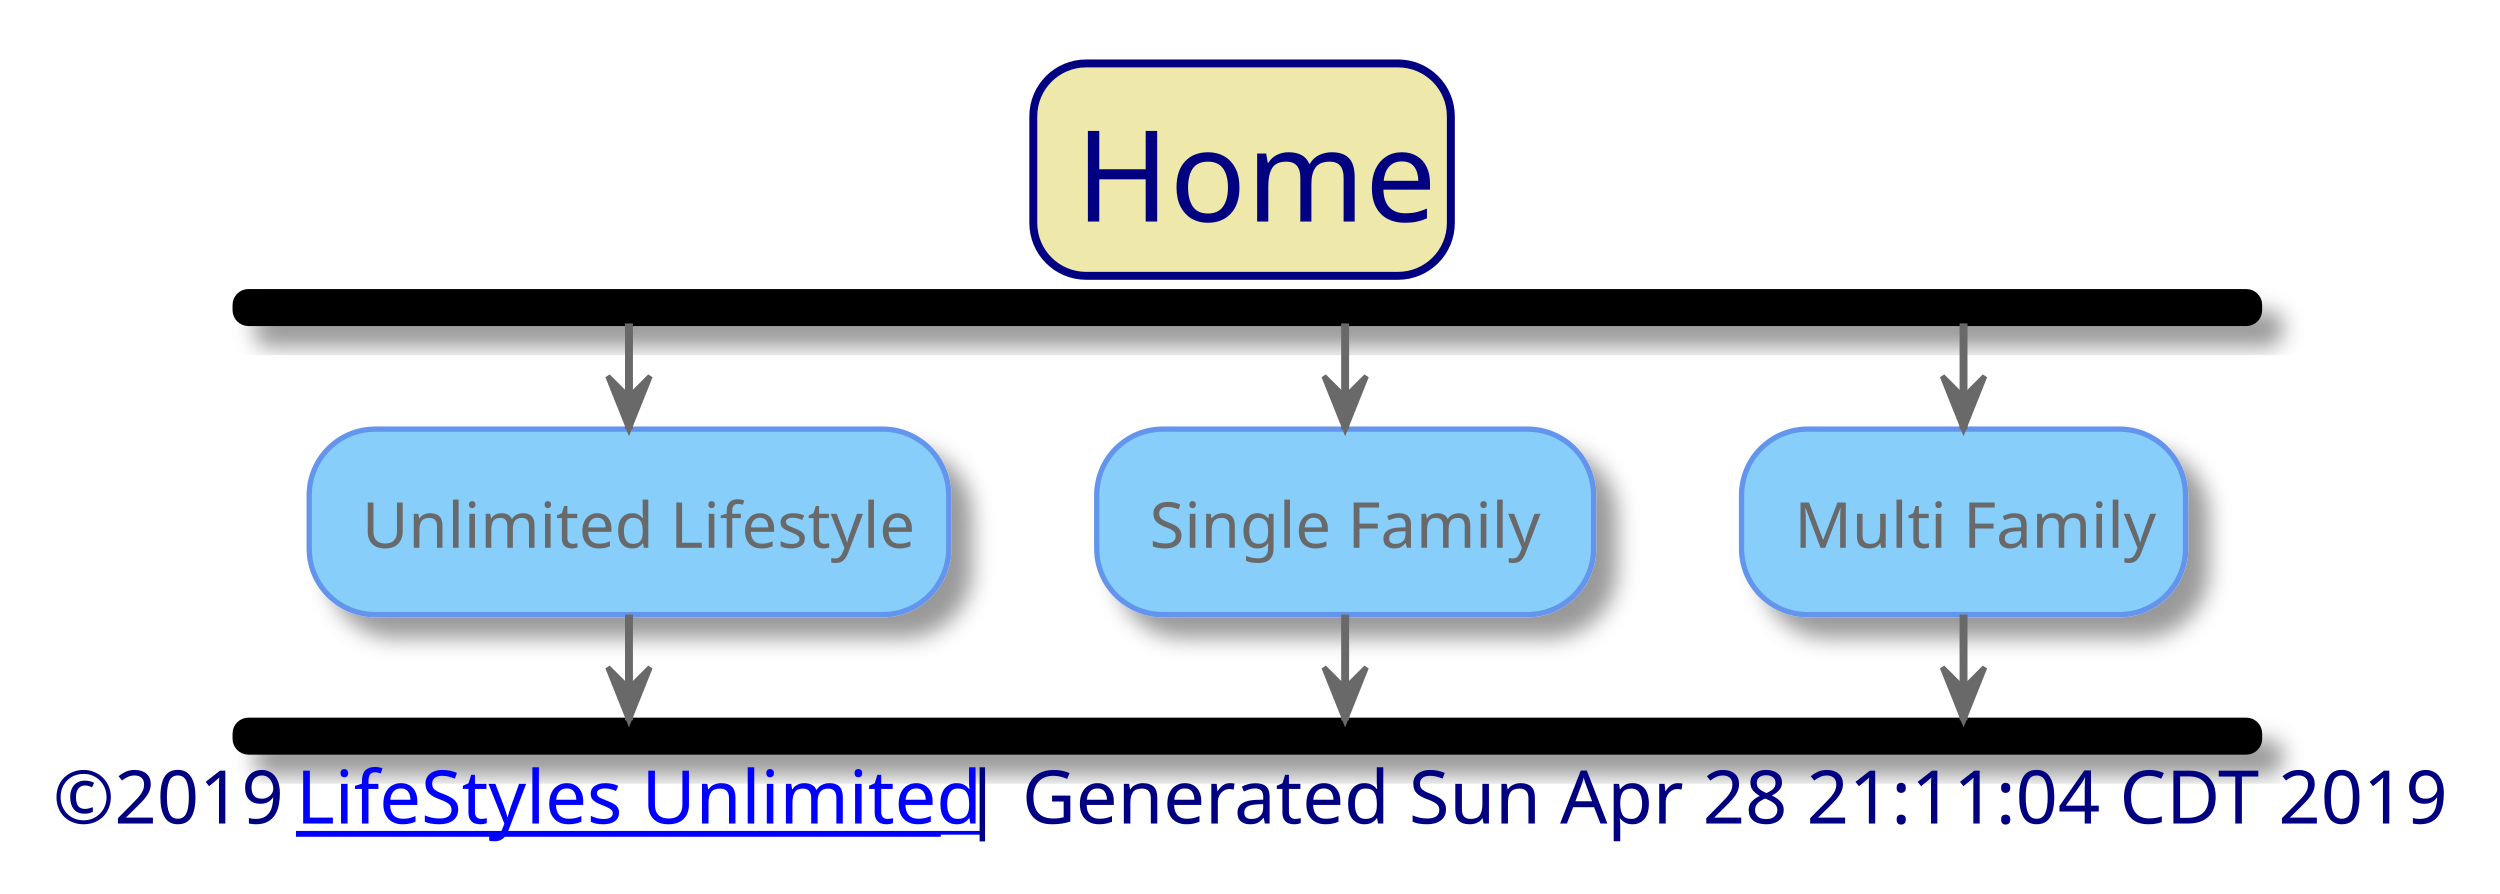
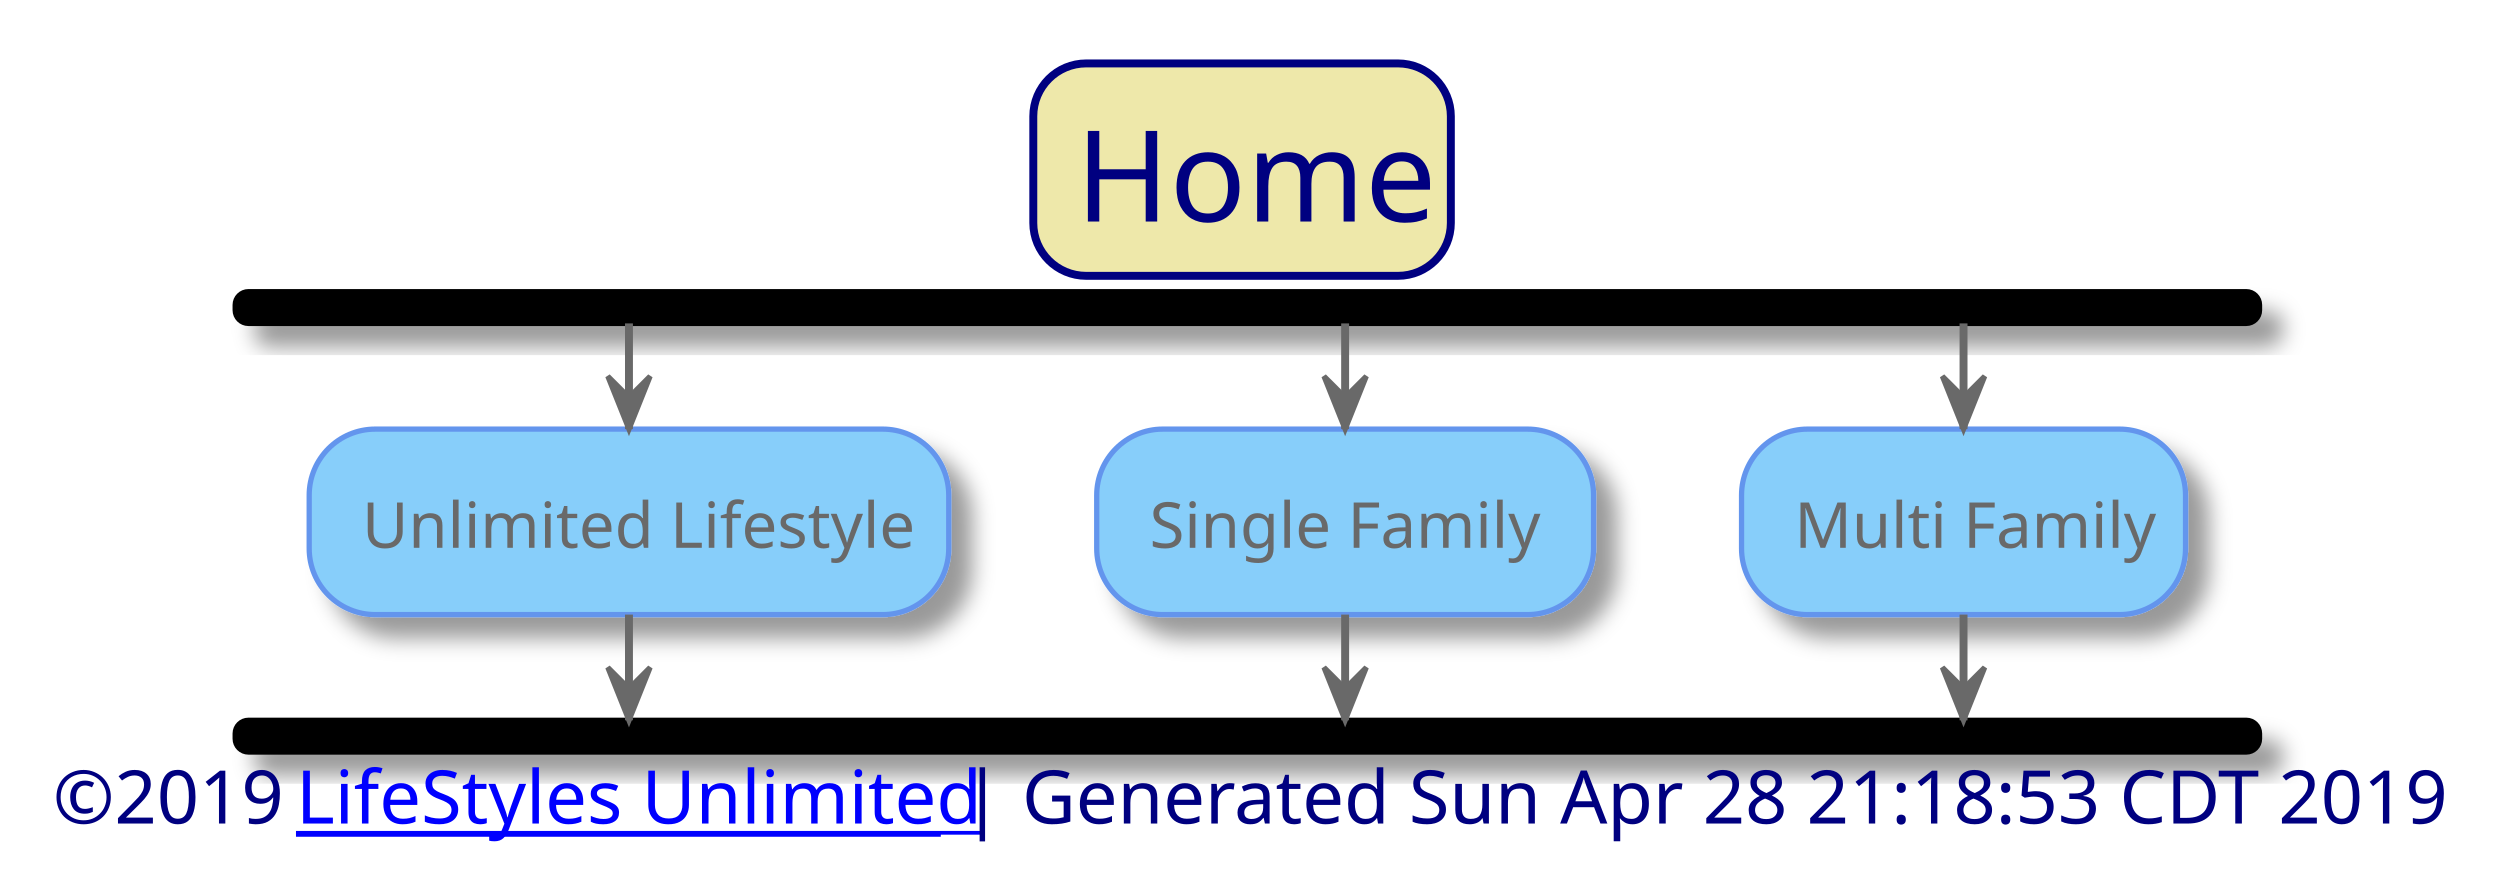
<svg xmlns="http://www.w3.org/2000/svg" xmlns:xlink="http://www.w3.org/1999/xlink" contentScriptType="application/ecmascript" contentStyleType="text/css" height="169px" preserveAspectRatio="none" style="width:473px;height:169px;" version="1.1" viewBox="0 0 473 169" width="473px" zoomAndPan="magnify">
  <defs>
    <style type="text/css">path:hover { stroke: #0000FF !important;}</style>
-     <filter height="300%" id="fjn6xr09mi29q" width="300%" x="-1" y="-1">
+     <filter height="300%" id="fhnktfgc7iw7j" width="300%" x="-1" y="-1">
      <feGaussianBlur result="blurOut" stdDeviation="2.0" />
      <feColorMatrix in="blurOut" result="blurOut2" type="matrix" values="0 0 0 0 0 0 0 0 0 0 0 0 0 0 0 0 0 0 .4 0" />
      <feOffset dx="4.0" dy="4.0" in="blurOut2" result="blurOut3" />
      <feBlend in="SourceGraphic" in2="blurOut3" mode="normal" />
    </filter>
  </defs>
  <g>
    <rect fill="#EEE8AA" height="40.188" rx="10" ry="10" style="stroke: #000080; stroke-width: 1.5;" width="79" x="195.5" y="12" />
    <text fill="#000080" font-family="sans-serif" font-size="24" lengthAdjust="spacingAndGlyphs" textLength="63" x="203.5" y="41.914">Home</text>
-     <rect fill="#000000" filter="url(#fjn6xr09mi29q)" height="6" rx="2.5" ry="2.5" style="stroke: #000000; stroke-width: 1.0;" width="383" x="44.5" y="55.188" />
+     <rect fill="#000000" filter="url(#fhnktfgc7iw7j)" height="6" rx="2.5" ry="2.5" style="stroke: #000000; stroke-width: 1.0;" width="383" x="44.5" y="55.188" />
    <a target="_top" xlink:actuate="onRequest" xlink:href="unlimited-lifestyle/index.svg?sanitize=true" xlink:show="new" xlink:title="unlimited-lifestyle/index.svg?sanitize=true" xlink:type="simple">
-       <rect fill="#87CEFA" filter="url(#fjn6xr09mi29q)" height="35.094" rx="12.5" ry="12.5" style="stroke: #6495ED; stroke-width: 1.0;" width="121" x="58.5" y="81.188" />
+       <rect fill="#87CEFA" filter="url(#fhnktfgc7iw7j)" height="35.094" rx="12.5" ry="12.5" style="stroke: #6495ED; stroke-width: 1.0;" width="121" x="58.5" y="81.188" />
      <text fill="#696969" font-family="sans-serif" font-size="12" lengthAdjust="spacingAndGlyphs" textLength="101" x="68.5" y="103.644">Unlimited Lifestyle</text>
    </a>
    <a target="_top" xlink:actuate="onRequest" xlink:href="single-family/index.svg?sanitize=true" xlink:show="new" xlink:title="single-family/index.svg?sanitize=true" xlink:type="simple">
-       <rect fill="#87CEFA" filter="url(#fjn6xr09mi29q)" height="35.094" rx="12.5" ry="12.5" style="stroke: #6495ED; stroke-width: 1.0;" width="94" x="207.5" y="81.188" />
+       <rect fill="#87CEFA" filter="url(#fhnktfgc7iw7j)" height="35.094" rx="12.5" ry="12.5" style="stroke: #6495ED; stroke-width: 1.0;" width="94" x="207.5" y="81.188" />
      <text fill="#696969" font-family="sans-serif" font-size="12" lengthAdjust="spacingAndGlyphs" textLength="74" x="217.5" y="103.644">Single Family</text>
    </a>
    <a target="_top" xlink:actuate="onRequest" xlink:href="multi-family/index.svg?sanitize=true" xlink:show="new" xlink:title="multi-family/index.svg?sanitize=true" xlink:type="simple">
-       <rect fill="#87CEFA" filter="url(#fjn6xr09mi29q)" height="35.094" rx="12.5" ry="12.5" style="stroke: #6495ED; stroke-width: 1.0;" width="84" x="329.5" y="81.188" />
+       <rect fill="#87CEFA" filter="url(#fhnktfgc7iw7j)" height="35.094" rx="12.5" ry="12.5" style="stroke: #6495ED; stroke-width: 1.0;" width="84" x="329.5" y="81.188" />
      <text fill="#696969" font-family="sans-serif" font-size="12" lengthAdjust="spacingAndGlyphs" textLength="64" x="339.5" y="103.644">Multi Family</text>
    </a>
-     <rect fill="#000000" filter="url(#fjn6xr09mi29q)" height="6" rx="2.5" ry="2.5" style="stroke: #000000; stroke-width: 1.0;" width="383" x="44.5" y="136.281" />
+     <rect fill="#000000" filter="url(#fhnktfgc7iw7j)" height="6" rx="2.5" ry="2.5" style="stroke: #000000; stroke-width: 1.0;" width="383" x="44.5" y="136.281" />
    <line style="stroke: #696969; stroke-width: 1.5;" x1="119" x2="119" y1="61.188" y2="81.188" />
    <polygon fill="#696969" points="115,71.188,119,81.188,123,71.188,119,75.188" style="stroke: #696969; stroke-width: 1.0;" />
    <line style="stroke: #696969; stroke-width: 1.5;" x1="254.5" x2="254.5" y1="61.188" y2="81.188" />
    <polygon fill="#696969" points="250.5,71.188,254.5,81.188,258.5,71.188,254.5,75.188" style="stroke: #696969; stroke-width: 1.0;" />
    <line style="stroke: #696969; stroke-width: 1.5;" x1="371.5" x2="371.5" y1="61.188" y2="81.188" />
    <polygon fill="#696969" points="367.5,71.188,371.5,81.188,375.5,71.188,371.5,75.188" style="stroke: #696969; stroke-width: 1.0;" />
    <line style="stroke: #696969; stroke-width: 1.5;" x1="119" x2="119" y1="116.281" y2="136.281" />
    <polygon fill="#696969" points="115,126.281,119,136.281,123,126.281,119,130.281" style="stroke: #696969; stroke-width: 1.0;" />
    <line style="stroke: #696969; stroke-width: 1.5;" x1="254.5" x2="254.5" y1="116.281" y2="136.281" />
    <polygon fill="#696969" points="250.5,126.281,254.5,136.281,258.5,126.281,254.5,130.281" style="stroke: #696969; stroke-width: 1.0;" />
    <line style="stroke: #696969; stroke-width: 1.5;" x1="371.5" x2="371.5" y1="116.281" y2="136.281" />
    <polygon fill="#696969" points="367.5,126.281,371.5,136.281,375.5,126.281,371.5,130.281" style="stroke: #696969; stroke-width: 1.0;" />
    <text fill="#000080" font-family="sans-serif" font-size="14" lengthAdjust="spacingAndGlyphs" textLength="42" x="10" y="155.815">©2019</text>
    <a target="_top" xlink:actuate="onRequest" xlink:href="http://www.lifestylesunlimited.com" xlink:show="new" xlink:title="http://www.lifestylesunlimited.com" xlink:type="simple">
      <text fill="#0000FF" font-family="sans-serif" font-size="14" lengthAdjust="spacingAndGlyphs" text-decoration="underline" textLength="122" x="56" y="155.815">LifeStyles Unlimited</text>
      <line style="stroke: #0000FF; stroke-width: 1.0;" x1="56" x2="178" y1="157.815" y2="157.815" />
    </a>
-     <text fill="#000080" font-family="sans-serif" font-size="14" lengthAdjust="spacingAndGlyphs" textLength="279" x="182" y="155.815">| Generated Sun Apr 28 21:11:04 CDT 2019</text>
+     <text fill="#000080" font-family="sans-serif" font-size="14" lengthAdjust="spacingAndGlyphs" textLength="279" x="182" y="155.815">| Generated Sun Apr 28 21:18:53 CDT 2019</text>
  </g>
</svg>
